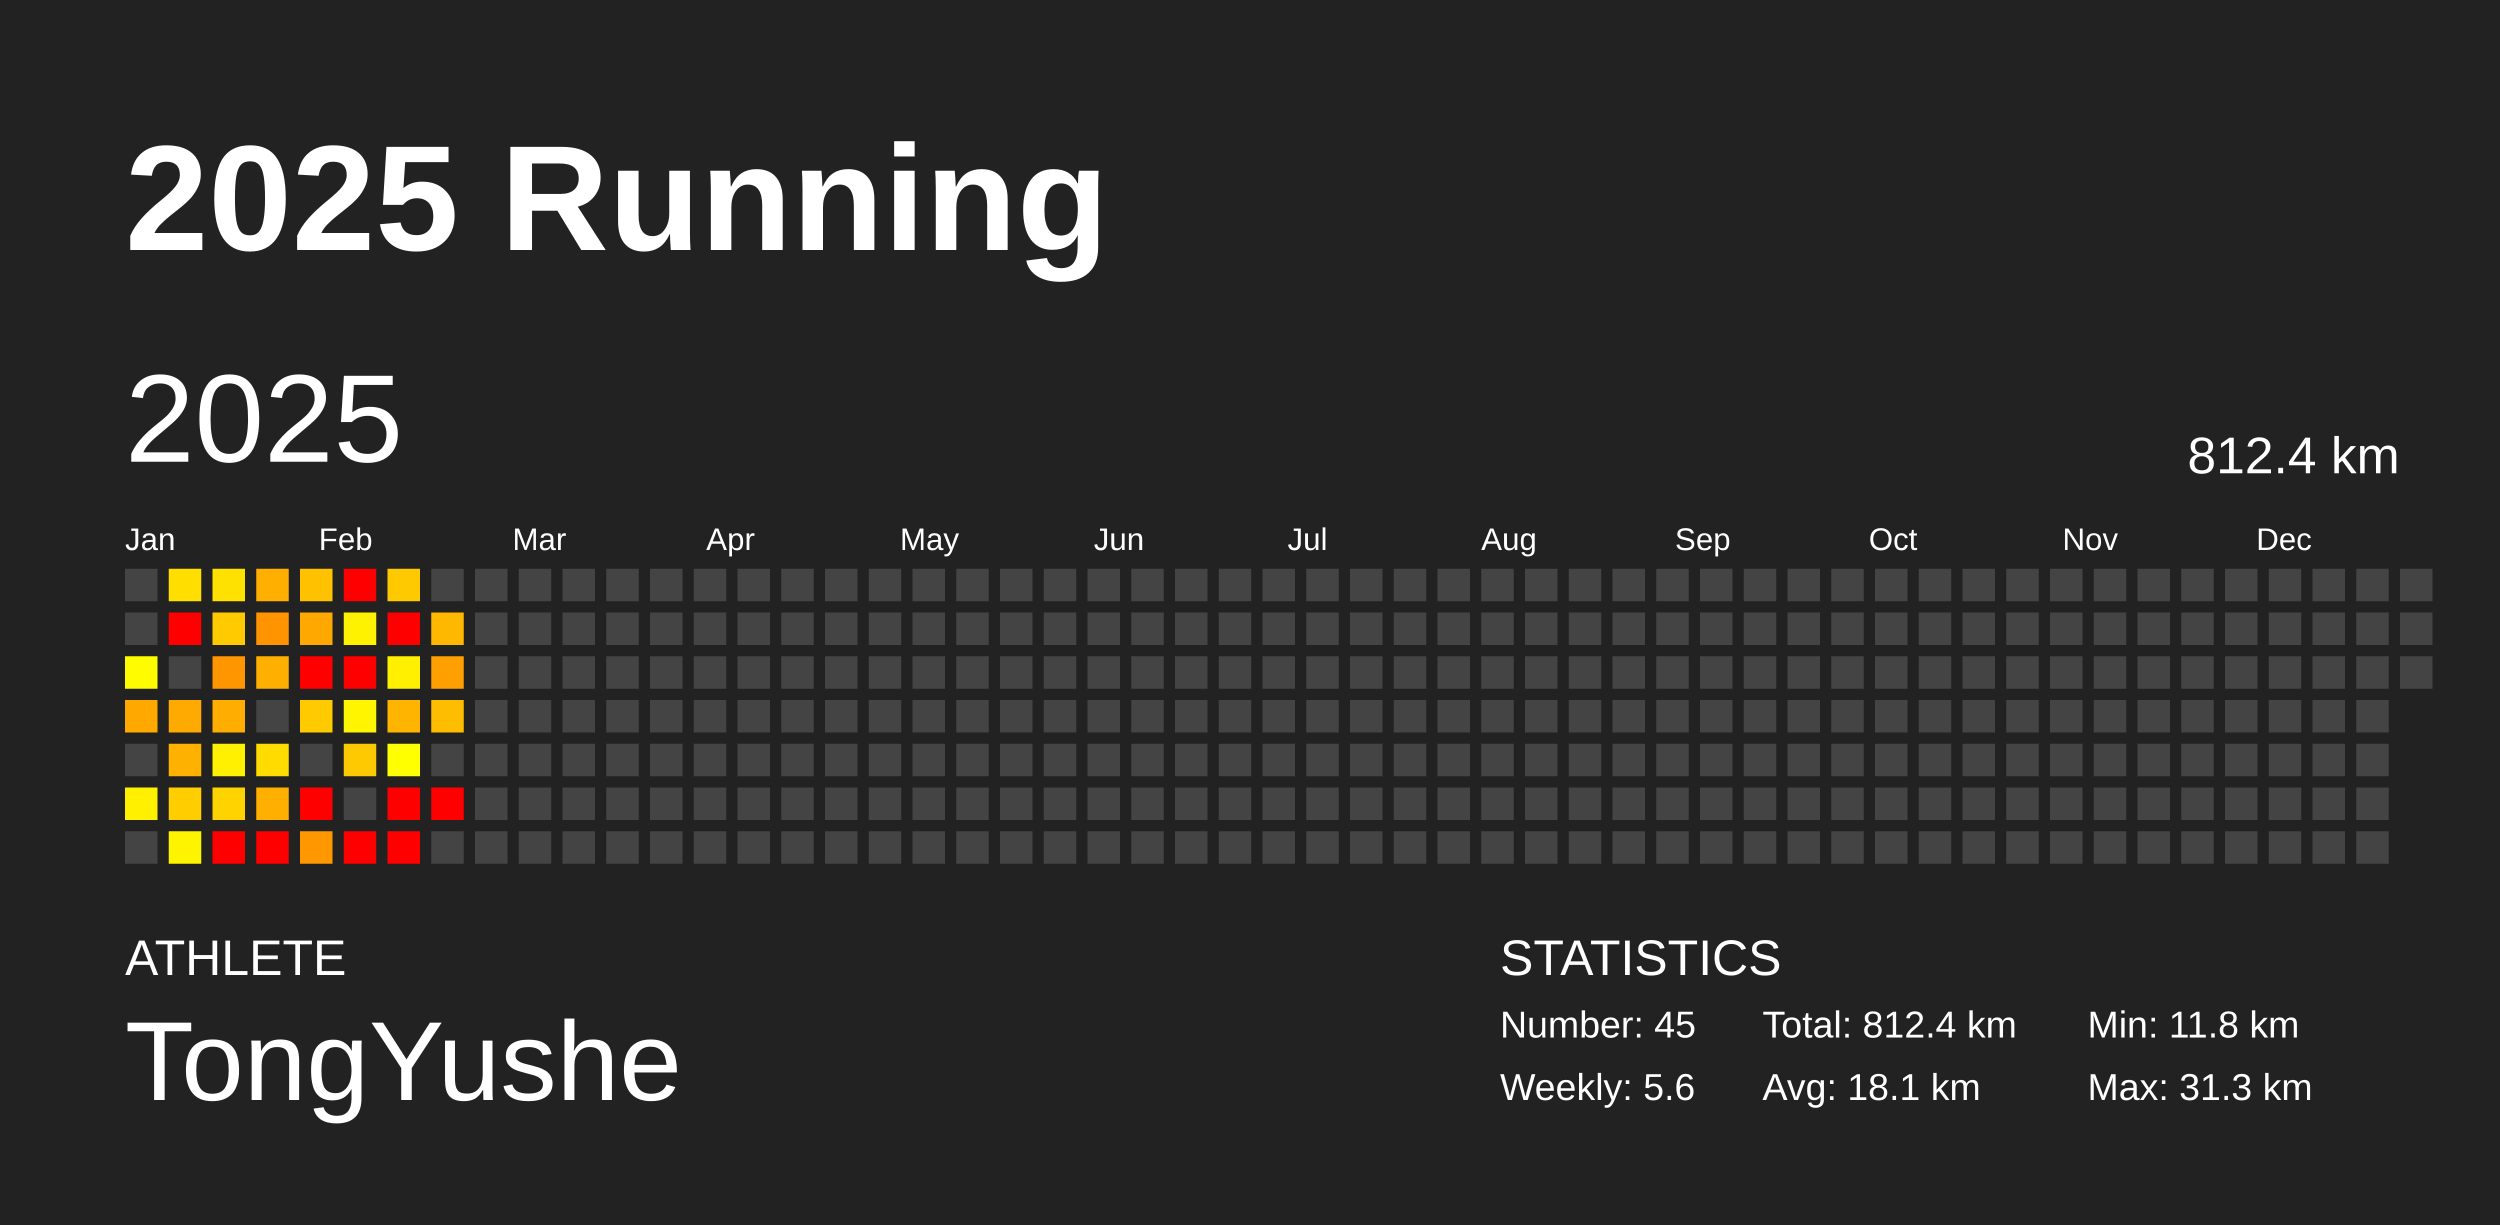
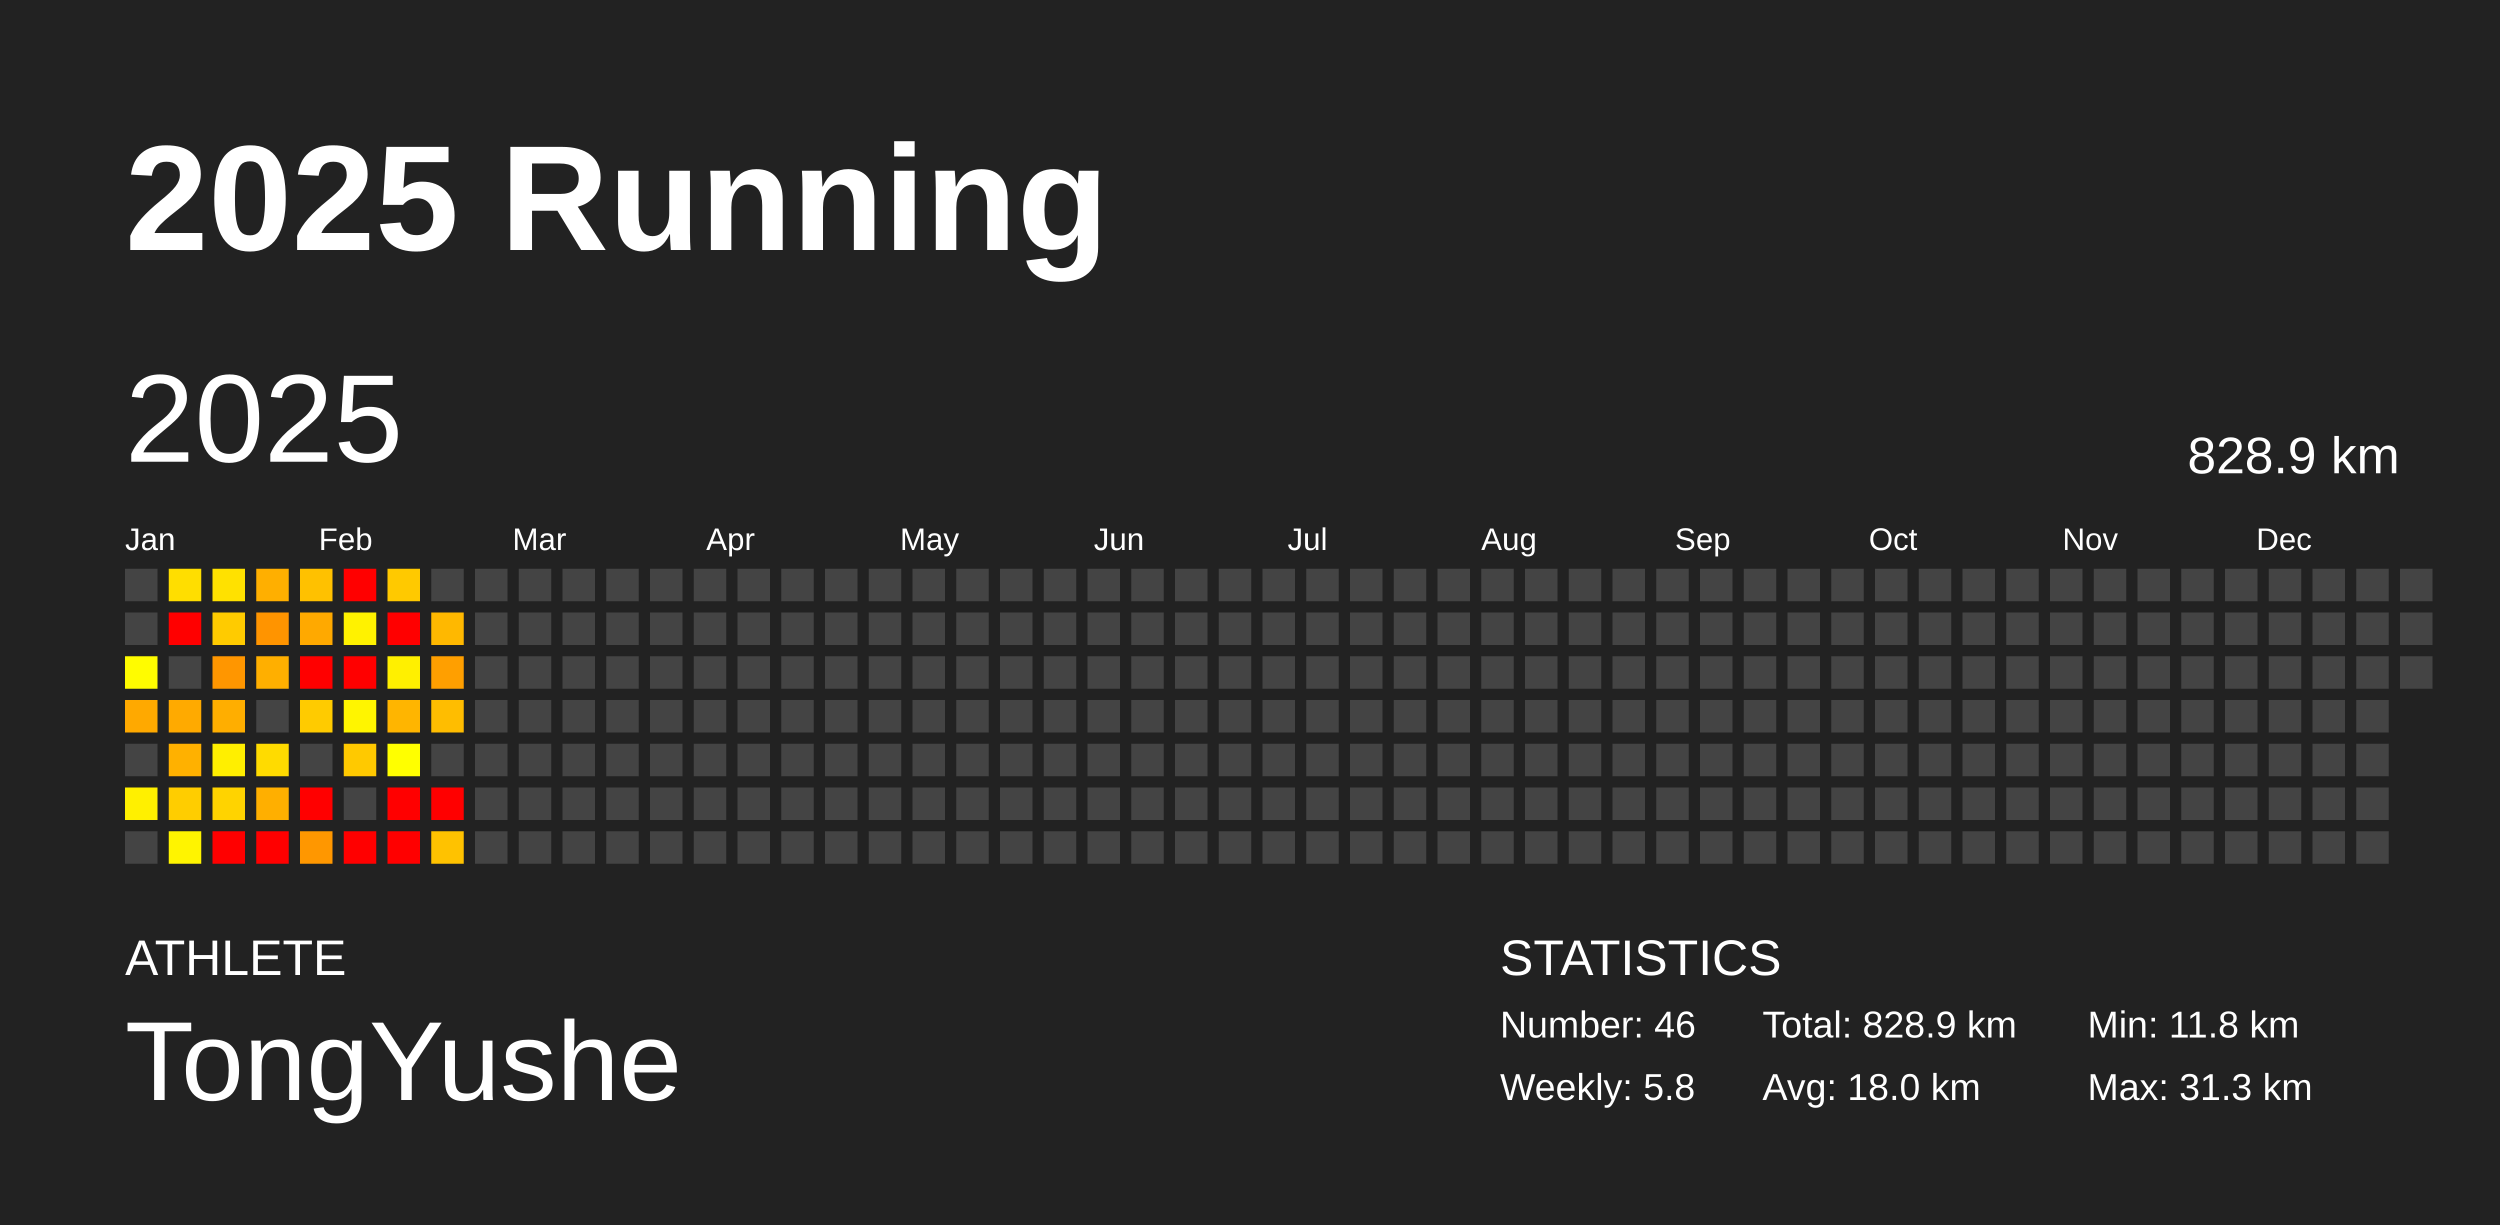
<svg xmlns="http://www.w3.org/2000/svg" baseProfile="full" height="98mm" version="1.1" viewBox="0,0,200,98" width="200mm">
  <defs />
  <rect fill="#222222" height="98" width="200" x="0" y="0" />
  <text fill="#FFFFFF" style="font-size:12px; font-family:Arial; font-weight:bold;" x="10" y="20">2025 Running</text>
  <text fill="#FFFFFF" style="font-size:4px; font-family:Arial" x="10" y="78">ATHLETE</text>
  <text fill="#FFFFFF" style="font-size:9px; font-family:Arial" x="10" y="88">TongYushe</text>
  <text fill="#FFFFFF" style="font-size:4px; font-family:Arial" x="120" y="78">STATISTICS</text>
-   <text fill="#FFFFFF" style="font-size:3px; font-family:Arial" x="120" y="83">Number: 45</text>
-   <text fill="#FFFFFF" style="font-size:3px; font-family:Arial" x="120" y="88">Weekly: 5.6</text>
-   <text fill="#FFFFFF" style="font-size:3px; font-family:Arial" x="141" y="83">Total: 812.4 km</text>
-   <text fill="#FFFFFF" style="font-size:3px; font-family:Arial" x="141" y="88">Avg: 18.1 km</text>
+   <text fill="#FFFFFF" style="font-size:3px; font-family:Arial" x="120" y="83">Number: 46</text>
+   <text fill="#FFFFFF" style="font-size:3px; font-family:Arial" x="120" y="88">Weekly: 5.8</text>
+   <text fill="#FFFFFF" style="font-size:3px; font-family:Arial" x="141" y="83">Total: 828.9 km</text>
+   <text fill="#FFFFFF" style="font-size:3px; font-family:Arial" x="141" y="88">Avg: 18.0 km</text>
  <text fill="#FFFFFF" style="font-size:3px; font-family:Arial" x="167" y="83">Min: 11.8 km</text>
  <text fill="#FFFFFF" style="font-size:3px; font-family:Arial" x="167" y="88">Max: 31.3 km</text>
  <text dominant-baseline="hanging" fill="#FFFFFF" style="font-size:10.0px; font-family:Arial;" x="10" y="30">2025</text>
-   <text dominant-baseline="hanging" fill="#FFFFFF" style="font-size:4.125px; font-family:Arial;" x="175" y="35">812.4 km</text>
+   <text dominant-baseline="hanging" fill="#FFFFFF" style="font-size:4.125px; font-family:Arial;" x="175" y="35">828.9 km</text>
  <text fill="#FFFFFF" style="font-size:2.5px; font-family:Arial" x="10.0" y="44">Jan</text>
  <text fill="#FFFFFF" style="font-size:2.5px; font-family:Arial" x="25.5" y="44">Feb</text>
  <text fill="#FFFFFF" style="font-size:2.5px; font-family:Arial" x="41.0" y="44">Mar</text>
  <text fill="#FFFFFF" style="font-size:2.5px; font-family:Arial" x="56.5" y="44">Apr</text>
  <text fill="#FFFFFF" style="font-size:2.5px; font-family:Arial" x="72.0" y="44">May</text>
  <text fill="#FFFFFF" style="font-size:2.5px; font-family:Arial" x="87.5" y="44">Jun</text>
  <text fill="#FFFFFF" style="font-size:2.5px; font-family:Arial" x="103.0" y="44">Jul</text>
  <text fill="#FFFFFF" style="font-size:2.5px; font-family:Arial" x="118.5" y="44">Aug</text>
  <text fill="#FFFFFF" style="font-size:2.5px; font-family:Arial" x="134.0" y="44">Sep</text>
  <text fill="#FFFFFF" style="font-size:2.5px; font-family:Arial" x="149.5" y="44">Oct</text>
  <text fill="#FFFFFF" style="font-size:2.5px; font-family:Arial" x="165.0" y="44">Nov</text>
  <text fill="#FFFFFF" style="font-size:2.5px; font-family:Arial" x="180.5" y="44">Dec</text>
  <rect fill="#444444" height="2.6" width="2.6" x="10.0" y="45.5" />
  <rect fill="#444444" height="2.6" width="2.6" x="10.0" y="49.0" />
  <rect fill="#fffc00" height="2.6" width="2.6" x="10.0" y="52.5" />
  <rect fill="#ffa900" height="2.6" width="2.6" x="10.0" y="56.0" />
  <rect fill="#444444" height="2.6" width="2.6" x="10.0" y="59.5" />
  <rect fill="#fff000" height="2.6" width="2.6" x="10.0" y="63.0" />
  <rect fill="#444444" height="2.6" width="2.6" x="10.0" y="66.5" />
  <rect fill="#ffde00" height="2.6" width="2.6" x="13.5" y="45.5" />
  <rect fill="red" height="2.6" width="2.6" x="13.5" y="49.0" />
  <rect fill="#444444" height="2.6" width="2.6" x="13.5" y="52.5" />
  <rect fill="#ffaa00" height="2.6" width="2.6" x="13.5" y="56.0" />
  <rect fill="#ffb100" height="2.6" width="2.6" x="13.5" y="59.5" />
  <rect fill="#ffcd00" height="2.6" width="2.6" x="13.5" y="63.0" />
  <rect fill="#fff400" height="2.6" width="2.6" x="13.5" y="66.5" />
  <rect fill="#ffe100" height="2.6" width="2.6" x="17.0" y="45.5" />
  <rect fill="#ffcb00" height="2.6" width="2.6" x="17.0" y="49.0" />
  <rect fill="#ff9600" height="2.6" width="2.6" x="17.0" y="52.5" />
  <rect fill="#ffae00" height="2.6" width="2.6" x="17.0" y="56.0" />
  <rect fill="#ffef00" height="2.6" width="2.6" x="17.0" y="59.5" />
  <rect fill="#ffd300" height="2.6" width="2.6" x="17.0" y="63.0" />
  <rect fill="red" height="2.6" width="2.6" x="17.0" y="66.5" />
  <rect fill="#ffaf00" height="2.6" width="2.6" x="20.5" y="45.5" />
  <rect fill="#ff9400" height="2.6" width="2.6" x="20.5" y="49.0" />
  <rect fill="#ffaf00" height="2.6" width="2.6" x="20.5" y="52.5" />
  <rect fill="#444444" height="2.6" width="2.6" x="20.5" y="56.0" />
  <rect fill="#ffdb00" height="2.6" width="2.6" x="20.5" y="59.5" />
  <rect fill="#ffaf00" height="2.6" width="2.6" x="20.5" y="63.0" />
  <rect fill="red" height="2.6" width="2.6" x="20.5" y="66.5" />
  <rect fill="#ffc100" height="2.6" width="2.6" x="24.0" y="45.5" />
  <rect fill="#ffa900" height="2.6" width="2.6" x="24.0" y="49.0" />
  <rect fill="red" height="2.6" width="2.6" x="24.0" y="52.5" />
  <rect fill="#ffcb00" height="2.6" width="2.6" x="24.0" y="56.0" />
  <rect fill="#444444" height="2.6" width="2.6" x="24.0" y="59.5" />
  <rect fill="red" height="2.6" width="2.6" x="24.0" y="63.0" />
  <rect fill="#ff9700" height="2.6" width="2.6" x="24.0" y="66.5" />
  <rect fill="red" height="2.6" width="2.6" x="27.5" y="45.5" />
  <rect fill="#fff200" height="2.6" width="2.6" x="27.5" y="49.0" />
  <rect fill="red" height="2.6" width="2.6" x="27.5" y="52.5" />
  <rect fill="#fff500" height="2.6" width="2.6" x="27.5" y="56.0" />
  <rect fill="#ffc900" height="2.6" width="2.6" x="27.5" y="59.5" />
  <rect fill="#444444" height="2.6" width="2.6" x="27.5" y="63.0" />
  <rect fill="red" height="2.6" width="2.6" x="27.5" y="66.5" />
  <rect fill="#ffc900" height="2.6" width="2.6" x="31.0" y="45.5" />
  <rect fill="red" height="2.6" width="2.6" x="31.0" y="49.0" />
  <rect fill="#fff000" height="2.6" width="2.6" x="31.0" y="52.5" />
  <rect fill="#ffb500" height="2.6" width="2.6" x="31.0" y="56.0" />
  <rect fill="#ffff00" height="2.6" width="2.6" x="31.0" y="59.5" />
  <rect fill="red" height="2.6" width="2.6" x="31.0" y="63.0" />
  <rect fill="red" height="2.6" width="2.6" x="31.0" y="66.5" />
  <rect fill="#444444" height="2.6" width="2.6" x="34.5" y="45.5" />
  <rect fill="#ffb800" height="2.6" width="2.6" x="34.5" y="49.0" />
  <rect fill="#ff9f00" height="2.6" width="2.6" x="34.5" y="52.5" />
  <rect fill="#ffbd00" height="2.6" width="2.6" x="34.5" y="56.0" />
  <rect fill="#444444" height="2.6" width="2.6" x="34.5" y="59.5" />
  <rect fill="red" height="2.6" width="2.6" x="34.5" y="63.0" />
-   <rect fill="#444444" height="2.6" width="2.6" x="34.5" y="66.5" />
+   <rect fill="#ffc200" height="2.6" width="2.6" x="34.5" y="66.5" />
  <rect fill="#444444" height="2.6" width="2.6" x="38.0" y="45.5" />
  <rect fill="#444444" height="2.6" width="2.6" x="38.0" y="49.0" />
  <rect fill="#444444" height="2.6" width="2.6" x="38.0" y="52.5" />
  <rect fill="#444444" height="2.6" width="2.6" x="38.0" y="56.0" />
  <rect fill="#444444" height="2.6" width="2.6" x="38.0" y="59.5" />
  <rect fill="#444444" height="2.6" width="2.6" x="38.0" y="63.0" />
  <rect fill="#444444" height="2.6" width="2.6" x="38.0" y="66.5" />
  <rect fill="#444444" height="2.6" width="2.6" x="41.5" y="45.5" />
  <rect fill="#444444" height="2.6" width="2.6" x="41.5" y="49.0" />
  <rect fill="#444444" height="2.6" width="2.6" x="41.5" y="52.5" />
  <rect fill="#444444" height="2.6" width="2.6" x="41.5" y="56.0" />
  <rect fill="#444444" height="2.6" width="2.6" x="41.5" y="59.5" />
  <rect fill="#444444" height="2.6" width="2.6" x="41.5" y="63.0" />
  <rect fill="#444444" height="2.6" width="2.6" x="41.5" y="66.5" />
  <rect fill="#444444" height="2.6" width="2.6" x="45.0" y="45.5" />
  <rect fill="#444444" height="2.6" width="2.6" x="45.0" y="49.0" />
  <rect fill="#444444" height="2.6" width="2.6" x="45.0" y="52.5" />
  <rect fill="#444444" height="2.6" width="2.6" x="45.0" y="56.0" />
  <rect fill="#444444" height="2.6" width="2.6" x="45.0" y="59.5" />
  <rect fill="#444444" height="2.6" width="2.6" x="45.0" y="63.0" />
  <rect fill="#444444" height="2.6" width="2.6" x="45.0" y="66.5" />
  <rect fill="#444444" height="2.6" width="2.6" x="48.5" y="45.5" />
  <rect fill="#444444" height="2.6" width="2.6" x="48.5" y="49.0" />
  <rect fill="#444444" height="2.6" width="2.6" x="48.5" y="52.5" />
  <rect fill="#444444" height="2.6" width="2.6" x="48.5" y="56.0" />
  <rect fill="#444444" height="2.6" width="2.6" x="48.5" y="59.5" />
  <rect fill="#444444" height="2.6" width="2.6" x="48.5" y="63.0" />
  <rect fill="#444444" height="2.6" width="2.6" x="48.5" y="66.5" />
  <rect fill="#444444" height="2.6" width="2.6" x="52.0" y="45.5" />
  <rect fill="#444444" height="2.6" width="2.6" x="52.0" y="49.0" />
  <rect fill="#444444" height="2.6" width="2.6" x="52.0" y="52.5" />
  <rect fill="#444444" height="2.6" width="2.6" x="52.0" y="56.0" />
  <rect fill="#444444" height="2.6" width="2.6" x="52.0" y="59.5" />
  <rect fill="#444444" height="2.6" width="2.6" x="52.0" y="63.0" />
  <rect fill="#444444" height="2.6" width="2.6" x="52.0" y="66.5" />
  <rect fill="#444444" height="2.6" width="2.6" x="55.5" y="45.5" />
  <rect fill="#444444" height="2.6" width="2.6" x="55.5" y="49.0" />
  <rect fill="#444444" height="2.6" width="2.6" x="55.5" y="52.5" />
  <rect fill="#444444" height="2.6" width="2.6" x="55.5" y="56.0" />
  <rect fill="#444444" height="2.6" width="2.6" x="55.5" y="59.5" />
  <rect fill="#444444" height="2.6" width="2.6" x="55.5" y="63.0" />
  <rect fill="#444444" height="2.6" width="2.6" x="55.5" y="66.5" />
  <rect fill="#444444" height="2.6" width="2.6" x="59.0" y="45.5" />
  <rect fill="#444444" height="2.6" width="2.6" x="59.0" y="49.0" />
  <rect fill="#444444" height="2.6" width="2.6" x="59.0" y="52.5" />
  <rect fill="#444444" height="2.6" width="2.6" x="59.0" y="56.0" />
  <rect fill="#444444" height="2.6" width="2.6" x="59.0" y="59.5" />
  <rect fill="#444444" height="2.6" width="2.6" x="59.0" y="63.0" />
  <rect fill="#444444" height="2.6" width="2.6" x="59.0" y="66.5" />
  <rect fill="#444444" height="2.6" width="2.6" x="62.5" y="45.5" />
  <rect fill="#444444" height="2.6" width="2.6" x="62.5" y="49.0" />
  <rect fill="#444444" height="2.6" width="2.6" x="62.5" y="52.5" />
  <rect fill="#444444" height="2.6" width="2.6" x="62.5" y="56.0" />
  <rect fill="#444444" height="2.6" width="2.6" x="62.5" y="59.5" />
  <rect fill="#444444" height="2.6" width="2.6" x="62.5" y="63.0" />
  <rect fill="#444444" height="2.6" width="2.6" x="62.5" y="66.5" />
  <rect fill="#444444" height="2.6" width="2.6" x="66.0" y="45.5" />
  <rect fill="#444444" height="2.6" width="2.6" x="66.0" y="49.0" />
  <rect fill="#444444" height="2.6" width="2.6" x="66.0" y="52.5" />
  <rect fill="#444444" height="2.6" width="2.6" x="66.0" y="56.0" />
  <rect fill="#444444" height="2.6" width="2.6" x="66.0" y="59.5" />
  <rect fill="#444444" height="2.6" width="2.6" x="66.0" y="63.0" />
  <rect fill="#444444" height="2.6" width="2.6" x="66.0" y="66.5" />
  <rect fill="#444444" height="2.6" width="2.6" x="69.5" y="45.5" />
  <rect fill="#444444" height="2.6" width="2.6" x="69.5" y="49.0" />
  <rect fill="#444444" height="2.6" width="2.6" x="69.5" y="52.5" />
  <rect fill="#444444" height="2.6" width="2.6" x="69.5" y="56.0" />
  <rect fill="#444444" height="2.6" width="2.6" x="69.5" y="59.5" />
  <rect fill="#444444" height="2.6" width="2.6" x="69.5" y="63.0" />
  <rect fill="#444444" height="2.6" width="2.6" x="69.5" y="66.5" />
  <rect fill="#444444" height="2.6" width="2.6" x="73.0" y="45.5" />
  <rect fill="#444444" height="2.6" width="2.6" x="73.0" y="49.0" />
  <rect fill="#444444" height="2.6" width="2.6" x="73.0" y="52.5" />
  <rect fill="#444444" height="2.6" width="2.6" x="73.0" y="56.0" />
  <rect fill="#444444" height="2.6" width="2.6" x="73.0" y="59.5" />
  <rect fill="#444444" height="2.6" width="2.6" x="73.0" y="63.0" />
  <rect fill="#444444" height="2.6" width="2.6" x="73.0" y="66.5" />
  <rect fill="#444444" height="2.6" width="2.6" x="76.5" y="45.5" />
  <rect fill="#444444" height="2.6" width="2.6" x="76.5" y="49.0" />
  <rect fill="#444444" height="2.6" width="2.6" x="76.5" y="52.5" />
  <rect fill="#444444" height="2.6" width="2.6" x="76.5" y="56.0" />
  <rect fill="#444444" height="2.6" width="2.6" x="76.5" y="59.5" />
  <rect fill="#444444" height="2.6" width="2.6" x="76.5" y="63.0" />
  <rect fill="#444444" height="2.6" width="2.6" x="76.5" y="66.5" />
  <rect fill="#444444" height="2.6" width="2.6" x="80.0" y="45.5" />
  <rect fill="#444444" height="2.6" width="2.6" x="80.0" y="49.0" />
  <rect fill="#444444" height="2.6" width="2.6" x="80.0" y="52.5" />
  <rect fill="#444444" height="2.6" width="2.6" x="80.0" y="56.0" />
  <rect fill="#444444" height="2.6" width="2.6" x="80.0" y="59.5" />
  <rect fill="#444444" height="2.6" width="2.6" x="80.0" y="63.0" />
  <rect fill="#444444" height="2.6" width="2.6" x="80.0" y="66.5" />
  <rect fill="#444444" height="2.6" width="2.6" x="83.5" y="45.5" />
  <rect fill="#444444" height="2.6" width="2.6" x="83.5" y="49.0" />
  <rect fill="#444444" height="2.6" width="2.6" x="83.5" y="52.5" />
  <rect fill="#444444" height="2.6" width="2.6" x="83.5" y="56.0" />
  <rect fill="#444444" height="2.6" width="2.6" x="83.5" y="59.5" />
  <rect fill="#444444" height="2.6" width="2.6" x="83.5" y="63.0" />
  <rect fill="#444444" height="2.6" width="2.6" x="83.5" y="66.5" />
  <rect fill="#444444" height="2.6" width="2.6" x="87.0" y="45.5" />
  <rect fill="#444444" height="2.6" width="2.6" x="87.0" y="49.0" />
  <rect fill="#444444" height="2.6" width="2.6" x="87.0" y="52.5" />
  <rect fill="#444444" height="2.6" width="2.6" x="87.0" y="56.0" />
  <rect fill="#444444" height="2.6" width="2.6" x="87.0" y="59.5" />
  <rect fill="#444444" height="2.6" width="2.6" x="87.0" y="63.0" />
  <rect fill="#444444" height="2.6" width="2.6" x="87.0" y="66.5" />
  <rect fill="#444444" height="2.6" width="2.6" x="90.5" y="45.5" />
  <rect fill="#444444" height="2.6" width="2.6" x="90.5" y="49.0" />
  <rect fill="#444444" height="2.6" width="2.6" x="90.5" y="52.5" />
  <rect fill="#444444" height="2.6" width="2.6" x="90.5" y="56.0" />
  <rect fill="#444444" height="2.6" width="2.6" x="90.5" y="59.5" />
  <rect fill="#444444" height="2.6" width="2.6" x="90.5" y="63.0" />
  <rect fill="#444444" height="2.6" width="2.6" x="90.5" y="66.5" />
  <rect fill="#444444" height="2.6" width="2.6" x="94.0" y="45.5" />
  <rect fill="#444444" height="2.6" width="2.6" x="94.0" y="49.0" />
  <rect fill="#444444" height="2.6" width="2.6" x="94.0" y="52.5" />
  <rect fill="#444444" height="2.6" width="2.6" x="94.0" y="56.0" />
  <rect fill="#444444" height="2.6" width="2.6" x="94.0" y="59.5" />
  <rect fill="#444444" height="2.6" width="2.6" x="94.0" y="63.0" />
  <rect fill="#444444" height="2.6" width="2.6" x="94.0" y="66.5" />
  <rect fill="#444444" height="2.6" width="2.6" x="97.5" y="45.5" />
  <rect fill="#444444" height="2.6" width="2.6" x="97.5" y="49.0" />
  <rect fill="#444444" height="2.6" width="2.6" x="97.5" y="52.5" />
  <rect fill="#444444" height="2.6" width="2.6" x="97.5" y="56.0" />
  <rect fill="#444444" height="2.6" width="2.6" x="97.5" y="59.5" />
  <rect fill="#444444" height="2.6" width="2.6" x="97.5" y="63.0" />
  <rect fill="#444444" height="2.6" width="2.6" x="97.5" y="66.5" />
  <rect fill="#444444" height="2.6" width="2.6" x="101.0" y="45.5" />
  <rect fill="#444444" height="2.6" width="2.6" x="101.0" y="49.0" />
  <rect fill="#444444" height="2.6" width="2.6" x="101.0" y="52.5" />
  <rect fill="#444444" height="2.6" width="2.6" x="101.0" y="56.0" />
  <rect fill="#444444" height="2.6" width="2.6" x="101.0" y="59.5" />
  <rect fill="#444444" height="2.6" width="2.6" x="101.0" y="63.0" />
  <rect fill="#444444" height="2.6" width="2.6" x="101.0" y="66.5" />
  <rect fill="#444444" height="2.6" width="2.6" x="104.5" y="45.5" />
  <rect fill="#444444" height="2.6" width="2.6" x="104.5" y="49.0" />
  <rect fill="#444444" height="2.6" width="2.6" x="104.5" y="52.5" />
  <rect fill="#444444" height="2.6" width="2.6" x="104.5" y="56.0" />
  <rect fill="#444444" height="2.6" width="2.6" x="104.5" y="59.5" />
  <rect fill="#444444" height="2.6" width="2.6" x="104.5" y="63.0" />
  <rect fill="#444444" height="2.6" width="2.6" x="104.5" y="66.5" />
  <rect fill="#444444" height="2.6" width="2.6" x="108.0" y="45.5" />
  <rect fill="#444444" height="2.6" width="2.6" x="108.0" y="49.0" />
  <rect fill="#444444" height="2.6" width="2.6" x="108.0" y="52.5" />
  <rect fill="#444444" height="2.6" width="2.6" x="108.0" y="56.0" />
  <rect fill="#444444" height="2.6" width="2.6" x="108.0" y="59.5" />
  <rect fill="#444444" height="2.6" width="2.6" x="108.0" y="63.0" />
  <rect fill="#444444" height="2.6" width="2.6" x="108.0" y="66.5" />
  <rect fill="#444444" height="2.6" width="2.6" x="111.5" y="45.5" />
  <rect fill="#444444" height="2.6" width="2.6" x="111.5" y="49.0" />
  <rect fill="#444444" height="2.6" width="2.6" x="111.5" y="52.5" />
  <rect fill="#444444" height="2.6" width="2.6" x="111.5" y="56.0" />
  <rect fill="#444444" height="2.6" width="2.6" x="111.5" y="59.5" />
  <rect fill="#444444" height="2.6" width="2.6" x="111.5" y="63.0" />
  <rect fill="#444444" height="2.6" width="2.6" x="111.5" y="66.5" />
  <rect fill="#444444" height="2.6" width="2.6" x="115.0" y="45.5" />
  <rect fill="#444444" height="2.6" width="2.6" x="115.0" y="49.0" />
  <rect fill="#444444" height="2.6" width="2.6" x="115.0" y="52.5" />
  <rect fill="#444444" height="2.6" width="2.6" x="115.0" y="56.0" />
  <rect fill="#444444" height="2.6" width="2.6" x="115.0" y="59.5" />
  <rect fill="#444444" height="2.6" width="2.6" x="115.0" y="63.0" />
  <rect fill="#444444" height="2.6" width="2.6" x="115.0" y="66.5" />
  <rect fill="#444444" height="2.6" width="2.6" x="118.5" y="45.5" />
  <rect fill="#444444" height="2.6" width="2.6" x="118.5" y="49.0" />
  <rect fill="#444444" height="2.6" width="2.6" x="118.5" y="52.5" />
  <rect fill="#444444" height="2.6" width="2.6" x="118.5" y="56.0" />
  <rect fill="#444444" height="2.6" width="2.6" x="118.5" y="59.5" />
  <rect fill="#444444" height="2.6" width="2.6" x="118.5" y="63.0" />
  <rect fill="#444444" height="2.6" width="2.6" x="118.5" y="66.5" />
  <rect fill="#444444" height="2.6" width="2.6" x="122.0" y="45.5" />
  <rect fill="#444444" height="2.6" width="2.6" x="122.0" y="49.0" />
  <rect fill="#444444" height="2.6" width="2.6" x="122.0" y="52.5" />
  <rect fill="#444444" height="2.6" width="2.6" x="122.0" y="56.0" />
  <rect fill="#444444" height="2.6" width="2.6" x="122.0" y="59.5" />
  <rect fill="#444444" height="2.6" width="2.6" x="122.0" y="63.0" />
  <rect fill="#444444" height="2.6" width="2.6" x="122.0" y="66.5" />
  <rect fill="#444444" height="2.6" width="2.6" x="125.5" y="45.5" />
  <rect fill="#444444" height="2.6" width="2.6" x="125.5" y="49.0" />
  <rect fill="#444444" height="2.6" width="2.6" x="125.5" y="52.5" />
  <rect fill="#444444" height="2.6" width="2.6" x="125.5" y="56.0" />
  <rect fill="#444444" height="2.6" width="2.6" x="125.5" y="59.5" />
  <rect fill="#444444" height="2.6" width="2.6" x="125.5" y="63.0" />
  <rect fill="#444444" height="2.6" width="2.6" x="125.5" y="66.5" />
  <rect fill="#444444" height="2.6" width="2.6" x="129.0" y="45.5" />
  <rect fill="#444444" height="2.6" width="2.6" x="129.0" y="49.0" />
  <rect fill="#444444" height="2.6" width="2.6" x="129.0" y="52.5" />
  <rect fill="#444444" height="2.6" width="2.6" x="129.0" y="56.0" />
  <rect fill="#444444" height="2.6" width="2.6" x="129.0" y="59.5" />
  <rect fill="#444444" height="2.6" width="2.6" x="129.0" y="63.0" />
  <rect fill="#444444" height="2.6" width="2.6" x="129.0" y="66.5" />
  <rect fill="#444444" height="2.6" width="2.6" x="132.5" y="45.5" />
  <rect fill="#444444" height="2.6" width="2.6" x="132.5" y="49.0" />
  <rect fill="#444444" height="2.6" width="2.6" x="132.5" y="52.5" />
  <rect fill="#444444" height="2.6" width="2.6" x="132.5" y="56.0" />
  <rect fill="#444444" height="2.6" width="2.6" x="132.5" y="59.5" />
  <rect fill="#444444" height="2.6" width="2.6" x="132.5" y="63.0" />
  <rect fill="#444444" height="2.6" width="2.6" x="132.5" y="66.5" />
  <rect fill="#444444" height="2.6" width="2.6" x="136.0" y="45.5" />
  <rect fill="#444444" height="2.6" width="2.6" x="136.0" y="49.0" />
  <rect fill="#444444" height="2.6" width="2.6" x="136.0" y="52.5" />
  <rect fill="#444444" height="2.6" width="2.6" x="136.0" y="56.0" />
  <rect fill="#444444" height="2.6" width="2.6" x="136.0" y="59.5" />
  <rect fill="#444444" height="2.6" width="2.6" x="136.0" y="63.0" />
  <rect fill="#444444" height="2.6" width="2.6" x="136.0" y="66.5" />
  <rect fill="#444444" height="2.6" width="2.6" x="139.5" y="45.5" />
  <rect fill="#444444" height="2.6" width="2.6" x="139.5" y="49.0" />
  <rect fill="#444444" height="2.6" width="2.6" x="139.5" y="52.5" />
  <rect fill="#444444" height="2.6" width="2.6" x="139.5" y="56.0" />
  <rect fill="#444444" height="2.6" width="2.6" x="139.5" y="59.5" />
  <rect fill="#444444" height="2.6" width="2.6" x="139.5" y="63.0" />
  <rect fill="#444444" height="2.6" width="2.6" x="139.5" y="66.5" />
  <rect fill="#444444" height="2.6" width="2.6" x="143.0" y="45.5" />
  <rect fill="#444444" height="2.6" width="2.6" x="143.0" y="49.0" />
  <rect fill="#444444" height="2.6" width="2.6" x="143.0" y="52.5" />
  <rect fill="#444444" height="2.6" width="2.6" x="143.0" y="56.0" />
  <rect fill="#444444" height="2.6" width="2.6" x="143.0" y="59.5" />
  <rect fill="#444444" height="2.6" width="2.6" x="143.0" y="63.0" />
  <rect fill="#444444" height="2.6" width="2.6" x="143.0" y="66.5" />
  <rect fill="#444444" height="2.6" width="2.6" x="146.5" y="45.5" />
  <rect fill="#444444" height="2.6" width="2.6" x="146.5" y="49.0" />
  <rect fill="#444444" height="2.6" width="2.6" x="146.5" y="52.5" />
  <rect fill="#444444" height="2.6" width="2.6" x="146.5" y="56.0" />
  <rect fill="#444444" height="2.6" width="2.6" x="146.5" y="59.5" />
  <rect fill="#444444" height="2.6" width="2.6" x="146.5" y="63.0" />
  <rect fill="#444444" height="2.6" width="2.6" x="146.5" y="66.5" />
  <rect fill="#444444" height="2.6" width="2.6" x="150.0" y="45.5" />
  <rect fill="#444444" height="2.6" width="2.6" x="150.0" y="49.0" />
  <rect fill="#444444" height="2.6" width="2.6" x="150.0" y="52.5" />
  <rect fill="#444444" height="2.6" width="2.6" x="150.0" y="56.0" />
  <rect fill="#444444" height="2.6" width="2.6" x="150.0" y="59.5" />
  <rect fill="#444444" height="2.6" width="2.6" x="150.0" y="63.0" />
  <rect fill="#444444" height="2.6" width="2.6" x="150.0" y="66.5" />
  <rect fill="#444444" height="2.6" width="2.6" x="153.5" y="45.5" />
  <rect fill="#444444" height="2.6" width="2.6" x="153.5" y="49.0" />
  <rect fill="#444444" height="2.6" width="2.6" x="153.5" y="52.5" />
  <rect fill="#444444" height="2.6" width="2.6" x="153.5" y="56.0" />
  <rect fill="#444444" height="2.6" width="2.6" x="153.5" y="59.5" />
  <rect fill="#444444" height="2.6" width="2.6" x="153.5" y="63.0" />
  <rect fill="#444444" height="2.6" width="2.6" x="153.5" y="66.5" />
  <rect fill="#444444" height="2.6" width="2.6" x="157.0" y="45.5" />
  <rect fill="#444444" height="2.6" width="2.6" x="157.0" y="49.0" />
  <rect fill="#444444" height="2.6" width="2.6" x="157.0" y="52.5" />
  <rect fill="#444444" height="2.6" width="2.6" x="157.0" y="56.0" />
  <rect fill="#444444" height="2.6" width="2.6" x="157.0" y="59.5" />
  <rect fill="#444444" height="2.6" width="2.6" x="157.0" y="63.0" />
  <rect fill="#444444" height="2.6" width="2.6" x="157.0" y="66.5" />
  <rect fill="#444444" height="2.6" width="2.6" x="160.5" y="45.5" />
  <rect fill="#444444" height="2.6" width="2.6" x="160.5" y="49.0" />
  <rect fill="#444444" height="2.6" width="2.6" x="160.5" y="52.5" />
  <rect fill="#444444" height="2.6" width="2.6" x="160.5" y="56.0" />
  <rect fill="#444444" height="2.6" width="2.6" x="160.5" y="59.5" />
  <rect fill="#444444" height="2.6" width="2.6" x="160.5" y="63.0" />
  <rect fill="#444444" height="2.6" width="2.6" x="160.5" y="66.5" />
  <rect fill="#444444" height="2.6" width="2.6" x="164.0" y="45.5" />
  <rect fill="#444444" height="2.6" width="2.6" x="164.0" y="49.0" />
  <rect fill="#444444" height="2.6" width="2.6" x="164.0" y="52.5" />
  <rect fill="#444444" height="2.6" width="2.6" x="164.0" y="56.0" />
  <rect fill="#444444" height="2.6" width="2.6" x="164.0" y="59.5" />
  <rect fill="#444444" height="2.6" width="2.6" x="164.0" y="63.0" />
  <rect fill="#444444" height="2.6" width="2.6" x="164.0" y="66.5" />
  <rect fill="#444444" height="2.6" width="2.6" x="167.5" y="45.5" />
  <rect fill="#444444" height="2.6" width="2.6" x="167.5" y="49.0" />
  <rect fill="#444444" height="2.6" width="2.6" x="167.5" y="52.5" />
  <rect fill="#444444" height="2.6" width="2.6" x="167.5" y="56.0" />
  <rect fill="#444444" height="2.6" width="2.6" x="167.5" y="59.5" />
  <rect fill="#444444" height="2.6" width="2.6" x="167.5" y="63.0" />
  <rect fill="#444444" height="2.6" width="2.6" x="167.5" y="66.5" />
  <rect fill="#444444" height="2.6" width="2.6" x="171.0" y="45.5" />
  <rect fill="#444444" height="2.6" width="2.6" x="171.0" y="49.0" />
  <rect fill="#444444" height="2.6" width="2.6" x="171.0" y="52.5" />
  <rect fill="#444444" height="2.6" width="2.6" x="171.0" y="56.0" />
  <rect fill="#444444" height="2.6" width="2.6" x="171.0" y="59.5" />
  <rect fill="#444444" height="2.6" width="2.6" x="171.0" y="63.0" />
  <rect fill="#444444" height="2.6" width="2.6" x="171.0" y="66.5" />
  <rect fill="#444444" height="2.6" width="2.6" x="174.5" y="45.5" />
  <rect fill="#444444" height="2.6" width="2.6" x="174.5" y="49.0" />
  <rect fill="#444444" height="2.6" width="2.6" x="174.5" y="52.5" />
  <rect fill="#444444" height="2.6" width="2.6" x="174.5" y="56.0" />
  <rect fill="#444444" height="2.6" width="2.6" x="174.5" y="59.5" />
  <rect fill="#444444" height="2.6" width="2.6" x="174.5" y="63.0" />
  <rect fill="#444444" height="2.6" width="2.6" x="174.5" y="66.5" />
  <rect fill="#444444" height="2.6" width="2.6" x="178.0" y="45.5" />
  <rect fill="#444444" height="2.6" width="2.6" x="178.0" y="49.0" />
  <rect fill="#444444" height="2.6" width="2.6" x="178.0" y="52.5" />
  <rect fill="#444444" height="2.6" width="2.6" x="178.0" y="56.0" />
  <rect fill="#444444" height="2.6" width="2.6" x="178.0" y="59.5" />
  <rect fill="#444444" height="2.6" width="2.6" x="178.0" y="63.0" />
  <rect fill="#444444" height="2.6" width="2.6" x="178.0" y="66.5" />
  <rect fill="#444444" height="2.6" width="2.6" x="181.5" y="45.5" />
  <rect fill="#444444" height="2.6" width="2.6" x="181.5" y="49.0" />
  <rect fill="#444444" height="2.6" width="2.6" x="181.5" y="52.5" />
  <rect fill="#444444" height="2.6" width="2.6" x="181.5" y="56.0" />
  <rect fill="#444444" height="2.6" width="2.6" x="181.5" y="59.5" />
  <rect fill="#444444" height="2.6" width="2.6" x="181.5" y="63.0" />
  <rect fill="#444444" height="2.6" width="2.6" x="181.5" y="66.5" />
  <rect fill="#444444" height="2.6" width="2.6" x="185.0" y="45.5" />
  <rect fill="#444444" height="2.6" width="2.6" x="185.0" y="49.0" />
  <rect fill="#444444" height="2.6" width="2.6" x="185.0" y="52.5" />
  <rect fill="#444444" height="2.6" width="2.6" x="185.0" y="56.0" />
  <rect fill="#444444" height="2.6" width="2.6" x="185.0" y="59.5" />
  <rect fill="#444444" height="2.6" width="2.6" x="185.0" y="63.0" />
  <rect fill="#444444" height="2.6" width="2.6" x="185.0" y="66.5" />
  <rect fill="#444444" height="2.6" width="2.6" x="188.5" y="45.5" />
  <rect fill="#444444" height="2.6" width="2.6" x="188.5" y="49.0" />
  <rect fill="#444444" height="2.6" width="2.6" x="188.5" y="52.5" />
  <rect fill="#444444" height="2.6" width="2.6" x="188.5" y="56.0" />
  <rect fill="#444444" height="2.6" width="2.6" x="188.5" y="59.5" />
  <rect fill="#444444" height="2.6" width="2.6" x="188.5" y="63.0" />
  <rect fill="#444444" height="2.6" width="2.6" x="188.5" y="66.5" />
  <rect fill="#444444" height="2.6" width="2.6" x="192.0" y="45.5" />
  <rect fill="#444444" height="2.6" width="2.6" x="192.0" y="49.0" />
  <rect fill="#444444" height="2.6" width="2.6" x="192.0" y="52.5" />
</svg>
